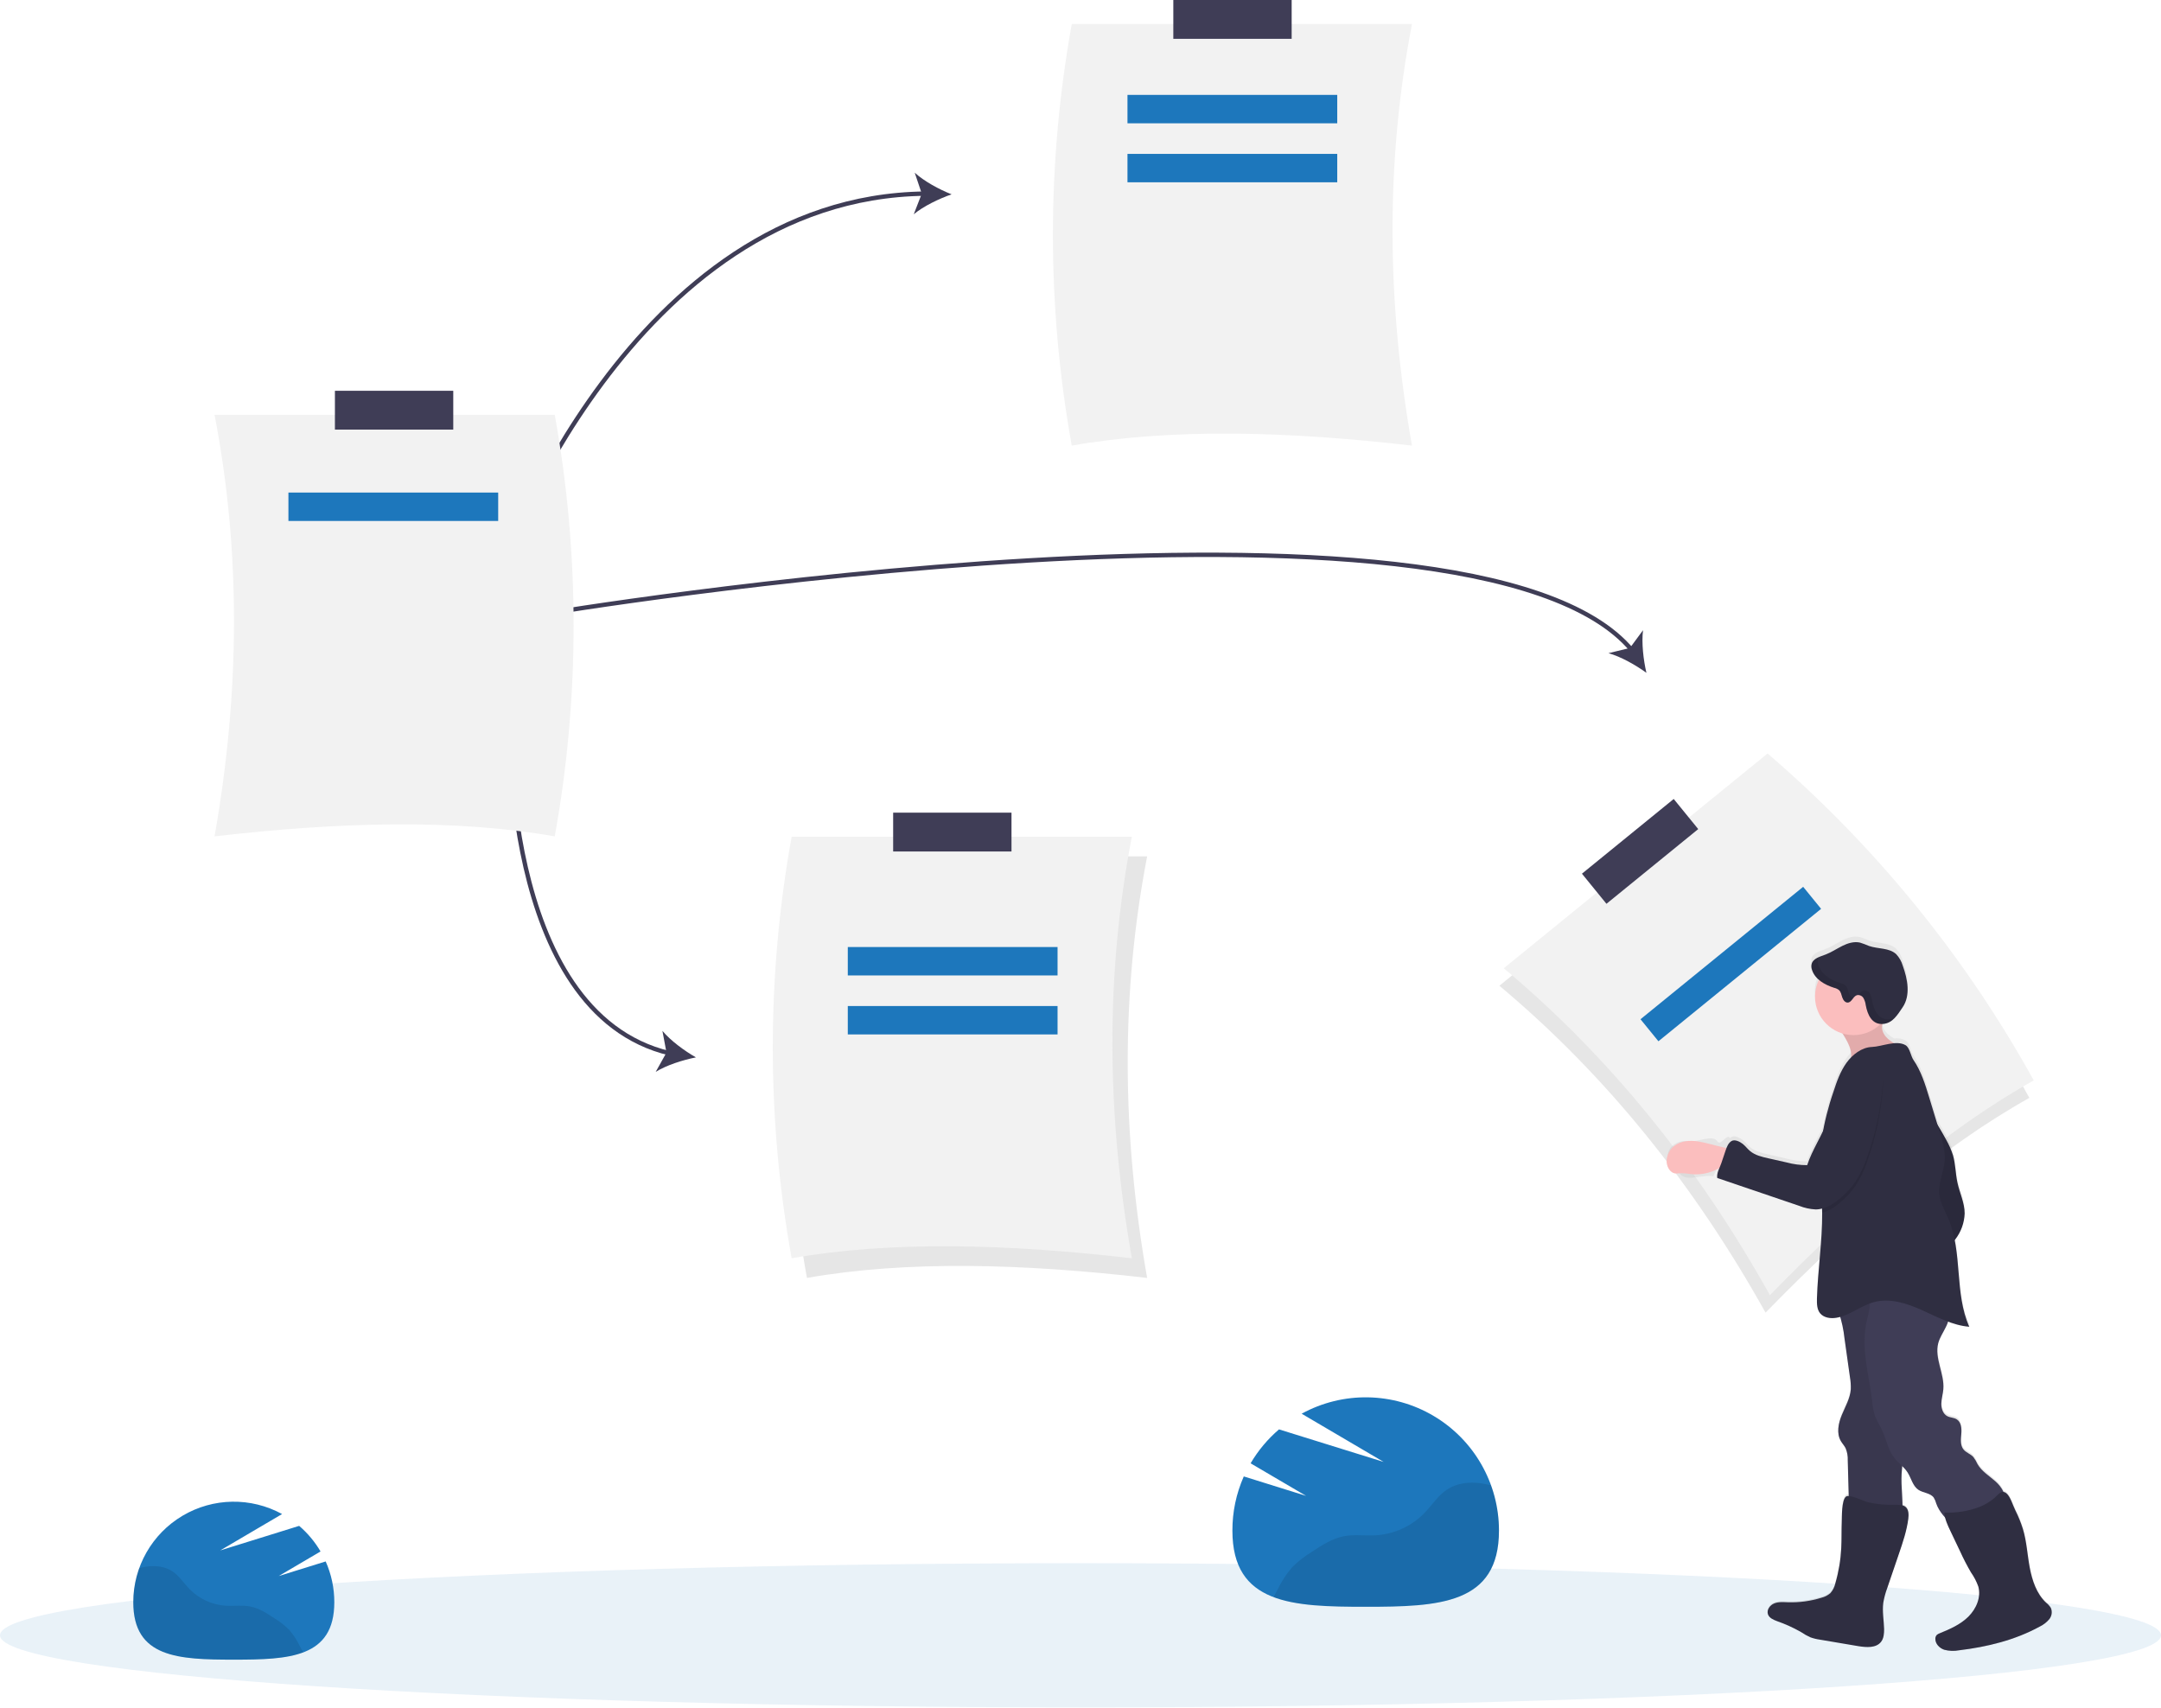
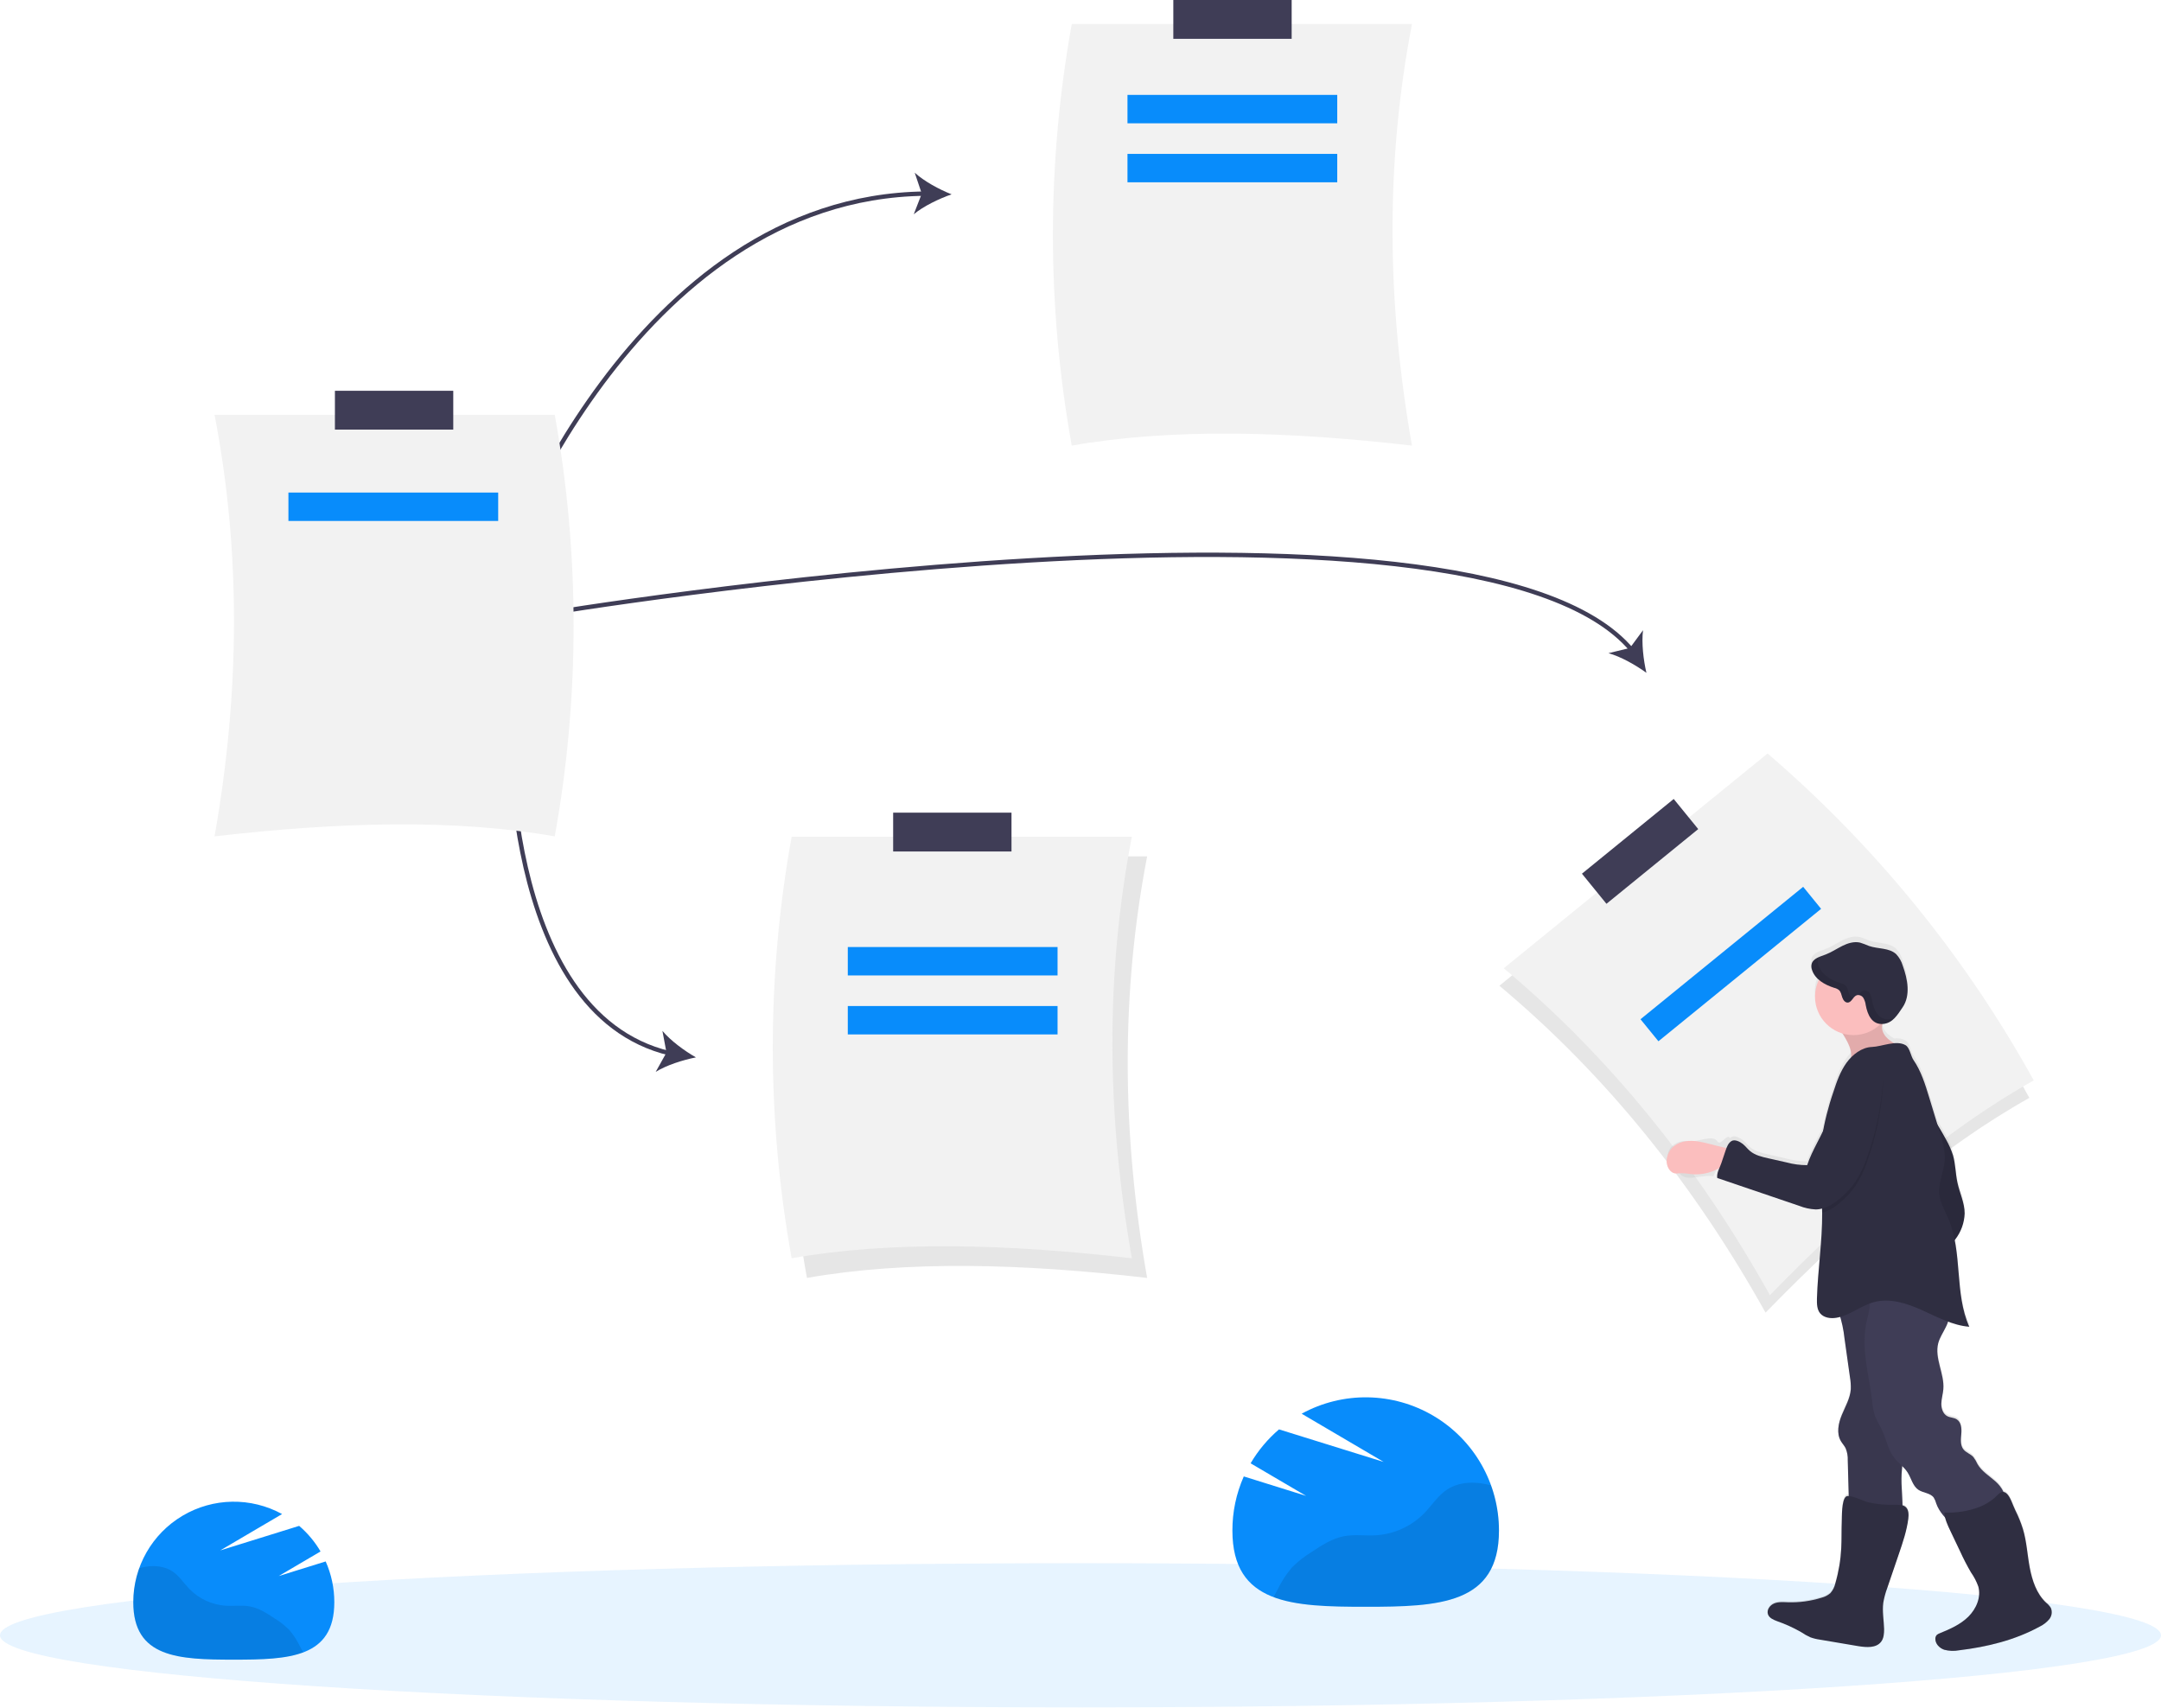
<svg xmlns="http://www.w3.org/2000/svg" id="ff6c2c6f-bb99-48ca-bf0f-ae1c98c215e0" data-name="Layer 1" width="989" height="781.43" viewBox="0 0 989 781.43">
  <defs>
    <linearGradient id="a6110406-8b9c-48da-9b9b-78691cfdbd93" x1="949.45" y1="825.55" x2="949.45" y2="497.17" gradientTransform="translate(-20.24 29.65) rotate(-2.31)" gradientUnits="userSpaceOnUse">
      <stop offset="0" stop-color="gray" stop-opacity="0.25" />
      <stop offset="0.54" stop-color="gray" stop-opacity="0.12" />
      <stop offset="1" stop-color="gray" stop-opacity="0.1" />
    </linearGradient>
  </defs>
  <path d="M596,263.22c45.59-8,98.57-6.61,155.7,0-11.59-65.73-12.12-130.11,0-192.93H596A543.76,543.76,0,0,0,596,263.22Z" transform="translate(-105.5 -59.28)" fill="#f2f2f2" />
  <rect x="642.48" y="59.28" width="54.16" height="17.77" transform="translate(1233.62 77.05) rotate(-180)" fill="#3f3d56" />
  <path d="M474.8,644.15c45.59-8,98.57-6.61,155.7,0-11.59-65.73-12.12-130.11,0-192.93H474.8A543.76,543.76,0,0,0,474.8,644.15Z" transform="translate(-105.5 -59.28)" opacity="0.1" />
  <path d="M467.8,635.15c45.59-8,98.57-6.61,155.7,0-11.59-65.73-12.12-130.11,0-192.93H467.8A543.76,543.76,0,0,0,467.8,635.15Z" transform="translate(-105.5 -59.28)" fill="#f2f2f2" />
  <rect x="514.26" y="431.22" width="54.16" height="17.77" transform="translate(977.18 820.92) rotate(-180)" fill="#3f3d56" />
  <path d="M334,320.22S394.39,149.41,528.93,147.9" transform="translate(-105.5 -59.28)" fill="none" stroke="#3f3d56" stroke-miterlimit="10" stroke-width="2" />
  <path d="M541,148.22c-5.73,2-12.85,5.41-17.31,9.12l3.66-9.43-3.22-9.59C528.41,142.23,535.37,146,541,148.22Z" transform="translate(-105.5 -59.28)" fill="#3f3d56" />
  <path d="M339,385.22s-5.46,137.44,73.06,156.15" transform="translate(-105.5 -59.28)" fill="none" stroke="#3f3d56" stroke-miterlimit="10" stroke-width="2" />
  <path d="M424,543.22c-5.95,1.16-13.48,3.57-18.41,6.62l4.93-8.83-1.86-9.94C412.36,535.53,418.73,540.22,424,543.22Z" transform="translate(-105.5 -59.28)" fill="#3f3d56" />
  <path d="M355,340.22S779.62,269.44,852.49,357" transform="translate(-105.5 -59.28)" fill="none" stroke="#3f3d56" stroke-miterlimit="10" stroke-width="2" />
  <path d="M859,367.22c-4.9-3.57-11.79-7.46-17.37-9l9.82-2.39,6-8.13C856.72,353.46,857.62,361.32,859,367.22Z" transform="translate(-105.5 -59.28)" fill="#3f3d56" />
  <g opacity="0.1">
-     <ellipse cx="494.5" cy="748.43" rx="494.5" ry="33" fill="#1d77bc" />
+     <ellipse cx="494.5" cy="748.43" rx="494.5" ry="33" fill="#088cfb" />
  </g>
  <path d="M1034.26,561.74c-40.39,22.6-80.61,57.11-120.74,98.3C881,601.76,840.78,551.5,791.71,510.43l120.74-98.3A543.88,543.88,0,0,1,1034.26,561.74Z" transform="translate(-105.5 -59.28)" opacity="0.1" />
  <path d="M1036.26,553.74c-40.39,22.6-80.61,57.11-120.74,98.3C883,593.76,842.78,543.5,793.71,502.43l120.74-98.3A543.88,543.88,0,0,1,1036.26,553.74Z" transform="translate(-105.5 -59.28)" fill="#f2f2f2" />
  <rect x="829.01" y="440.03" width="54.16" height="17.77" transform="translate(-196.72 582.02) rotate(-39.15)" fill="#3f3d56" />
-   <rect x="849.61" y="493.97" width="96" height="13" transform="translate(-219.95 619.81) rotate(-39.15)" fill="#1d77bc" />
+   <rect x="849.61" y="493.97" width="96" height="13" transform="translate(-219.95 619.81) rotate(-39.15)" fill="#088cfb" />
  <path d="M1044.15,795a9.78,9.78,0,0,0-2.17-2.42c-4.37-4.12-6.4-10.19-7.48-16.12s-1.39-12-3.12-17.82a59.18,59.18,0,0,0-3.52-8.67c-1-2.13-2.26-6.33-4.09-7.82a2.83,2.83,0,0,0-1.26-.62,14.71,14.71,0,0,0-3.62-4.81c-2.86-2.59-6.35-4.65-8.26-8a18,18,0,0,0-1.93-3.3c-1.29-1.42-3.33-2-4.52-3.5-1.55-1.94-1.2-4.71-1-7.19s0-5.43-2.14-6.72c-1.28-.79-2.93-.72-4.26-1.41-2-1-2.79-3.53-2.75-5.78s.74-4.44.92-6.68c.56-7.16-4.16-14.28-2.34-21.22.69-2.63,2.27-4.92,3.44-7.36a16.1,16.1,0,0,0,1-2.54,35.35,35.35,0,0,0,9.74,2.34c-5.51-12.35-4.11-26.72-6.68-40l.33-.46a20.78,20.78,0,0,0,4.22-11.85c0-5-2.31-9.57-3.35-14.4-.89-4.12-.85-8.41-2-12.46a37.65,37.65,0,0,0-3.16-7.22q-1.87-3.46-3.93-6.82-1.92-6.36-3.85-12.72c-1.8-6-3.65-12-7.15-17.14-1.28-1.89-1.67-5.7-3.64-6.85a8.81,8.81,0,0,0-5.2-.9c-2.78-1.56-5.22-3.81-5.57-6.89a6.65,6.65,0,0,1,.2-2l.34,0c4.4-.41,6.63-4.29,8.92-7.68,3.7-5.51,2.29-12.95,0-19.21a13.08,13.08,0,0,0-3-5.29c-3.21-3-8.29-2.33-12.43-3.78a40.15,40.15,0,0,0-4.11-1.55c-2.75-.65-5.63.25-8.15,1.52s-4.87,2.91-7.51,3.92-5.9,1.79-6.55,4.5a5,5,0,0,0,.22,2.73,10.2,10.2,0,0,0,3.09,4.45,17.82,17.82,0,0,0,10.87,24.83c.76,1.21,1.47,2.45,2.12,3.73,1.16,2.24,2.14,4.88,1.74,7.28a22.35,22.35,0,0,0-2,2.44c-2.87,4-4.5,8.7-6,13.37a141.37,141.37,0,0,0-4.83,18.28c-2.44,5.18-5.42,10.14-7.19,15.59a35.2,35.2,0,0,1-9.38-1.25l-8.44-1.92c-2.94-.66-6-1.39-8.3-3.32-1.22-1-2.17-2.33-3.41-3.33s-3.73-2.15-5.09-1.33a4,4,0,0,0-.69.53c-1.24-2.51-4.28,3.89-5.72,1.52-2.06-3.41-9.29.54-13.19-.1a9.25,9.25,0,0,0-6.79,1.57c-2.28,1.63-3.71,5-2,7.28a12.51,12.51,0,0,0,1.39,1.43,28.59,28.59,0,0,1,3.09,4.28c3.08,4.43,10.17.52,15.55,1.54-.12.34,3.77-8.09,3.65-7.74-.71,2.07-2.22,4.59-1.84,6.75l37.54,12.85a22.86,22.86,0,0,0,7.56,1.66,12.71,12.71,0,0,0,3-.39l0,1.92v.07c.1,13.19-2,26.3-2.39,39.48-.07,2.4,0,5,1.52,6.88,1.7,2.06,4.72,2.46,7.35,2a16.65,16.65,0,0,0,1.86-.41,69.19,69.19,0,0,1,1.92,10.1l2.49,17.76a27.09,27.09,0,0,1,.39,5.54c-.29,4.18-2.5,7.94-4.1,11.81s-2.55,8.49-.45,12.11c.66,1.12,1.57,2.08,2.16,3.24a13.1,13.1,0,0,1,1,5.67q.23,8.1.44,16.18a1.89,1.89,0,0,0-1.26.26c-2.08,1.61-1.85,9.33-2,11.72-.16,4,0,8.08-.22,12.12a72.32,72.32,0,0,1-2.68,16.13,10.29,10.29,0,0,1-2.29,4.61,9.86,9.86,0,0,1-4.07,2.11,46.48,46.48,0,0,1-15.41,2.09c-2.11-.06-4.31-.27-6.27.54s-3.54,3-2.83,5c.61,1.68,2.46,2.48,4.13,3.11a66.29,66.29,0,0,1,11,5,30.8,30.8,0,0,0,4.25,2.42,21.91,21.91,0,0,0,4.38,1.08l17.73,3c3.63.63,8,1,10.31-2,1.25-1.62,1.43-3.82,1.37-5.87-.1-4-.9-8.08-.38-12.07a37.24,37.24,0,0,1,1.86-6.94L974.58,770c1.78-5.27,3.58-10.58,4.27-16.1.25-2,.23-4.27-1.3-5.53a3.69,3.69,0,0,0-1.32-.68c-.06-4.82-.69-9.64-.42-14.46.07-1.21.19-2.41.29-3.61a17.21,17.21,0,0,1,2.47,2.92c1.71,2.67,2.34,6.21,4.95,8,2.22,1.51,5.51,1.44,7.07,3.64a10.34,10.34,0,0,1,1.12,2.7,19.37,19.37,0,0,0,4,6.36,32.28,32.28,0,0,0,2.47,6.34l4.4,9.3a106,106,0,0,0,5,9.77,27.75,27.75,0,0,1,3.35,6.46c1.41,4.95-.89,10.37-4.53,14s-8.44,5.73-13.17,7.68a3.58,3.58,0,0,0-1.34.8,2.59,2.59,0,0,0-.61,1.74c0,2.31,1.9,4.28,4.08,5a15.55,15.55,0,0,0,6.83.25c12.78-1.55,25.52-4.68,36.82-10.88a13.21,13.21,0,0,0,4.39-3.39A5.13,5.13,0,0,0,1044.15,795Z" transform="translate(-105.5 -59.28)" fill="url(#a6110406-8b9c-48da-9b9b-78691cfdbd93)" />
  <path d="M990.14,570.78q3.2,4.9,6,10.06A37.17,37.17,0,0,1,999.3,588c1.16,4,1.13,8.27,2,12.36,1,4.8,3.34,9.38,3.34,14.29a20.56,20.56,0,0,1-4.22,11.76,56.28,56.28,0,0,1-8.82,9.11,187.68,187.68,0,0,1-12.48-61.21c-.1-2.91-.12-5.9.94-8.61.65-1.69,3.77-6.35,5.78-4.52.73.67.92,3.68,1.37,4.69A36.86,36.86,0,0,0,990.14,570.78Z" transform="translate(-105.5 -59.28)" fill="#2f2e41" />
  <path d="M990.14,570.78q3.2,4.9,6,10.06A37.17,37.17,0,0,1,999.3,588c1.16,4,1.13,8.27,2,12.36,1,4.8,3.34,9.38,3.34,14.29a20.56,20.56,0,0,1-4.22,11.76,56.28,56.28,0,0,1-8.82,9.11,187.68,187.68,0,0,1-12.48-61.21c-.1-2.91-.12-5.9.94-8.61.65-1.69,3.77-6.35,5.78-4.52.73.67.92,3.68,1.37,4.69A36.86,36.86,0,0,0,990.14,570.78Z" transform="translate(-105.5 -59.28)" opacity="0.1" />
  <path d="M882.79,581.7c-3.91-.64-8.25-.33-11.29,2.21a9.32,9.32,0,0,0-3.24,6.16c-.26,2.78,1.35,6.06,4.13,6.28a13.17,13.17,0,0,0,2-.13,29.88,29.88,0,0,1,5.24.43,21.39,21.39,0,0,0,18.23-7.36c2.39-2.95-.76-4.29-3.58-4.89C890.42,583.58,886.65,582.34,882.79,581.7Z" transform="translate(-105.5 -59.28)" fill="#fbbebe" />
  <path d="M949.67,672l2.48,17.62a26.7,26.7,0,0,1,.38,5.5c-.29,4.15-2.5,7.88-4.09,11.72s-2.56,8.43-.45,12c.65,1.11,1.56,2.06,2.15,3.21a13,13,0,0,1,1,5.64l.68,25a157.33,157.33,0,0,0,23.18-.12,1.3,1.3,0,0,0,.84-.27,1.34,1.34,0,0,0,.29-.9c.34-5.85-.68-11.71-.35-17.56.12-2.14.42-4.28.46-6.42.12-8.71-4.18-17.24-2.88-25.86a57.51,57.51,0,0,1,1.6-6.43c4.11-14.95,3.24-30.76,2.33-46.24a1.1,1.1,0,0,0-.2-.71,1.13,1.13,0,0,0-.54-.29,28.48,28.48,0,0,0-25.78,4.91c-1.09.88-3.84,1.72-4.56,2.77-1,1.47.31,2.92.89,4.48A56.76,56.76,0,0,1,949.67,672Z" transform="translate(-105.5 -59.28)" fill="#3f3d56" />
  <path d="M949.67,672l2.48,17.62a26.7,26.7,0,0,1,.38,5.5c-.29,4.15-2.5,7.88-4.09,11.72s-2.56,8.43-.45,12c.65,1.11,1.56,2.06,2.15,3.21a13,13,0,0,1,1,5.64l.68,25a157.33,157.33,0,0,0,23.18-.12,1.3,1.3,0,0,0,.84-.27,1.34,1.34,0,0,0,.29-.9c.34-5.85-.68-11.71-.35-17.56.12-2.14.42-4.28.46-6.42.12-8.71-4.18-17.24-2.88-25.86a57.51,57.51,0,0,1,1.6-6.43c4.11-14.95,3.24-30.76,2.33-46.24a1.1,1.1,0,0,0-.2-.71,1.13,1.13,0,0,0-.54-.29,28.48,28.48,0,0,0-25.78,4.91c-1.09.88-3.84,1.72-4.56,2.77-1,1.47.31,2.92.89,4.48A56.76,56.76,0,0,1,949.67,672Z" transform="translate(-105.5 -59.28)" opacity="0.1" />
  <path d="M996,666.71c-1.17,2.43-2.74,4.7-3.44,7.31-1.82,6.89,2.89,14,2.33,21.06-.18,2.22-.87,4.4-.92,6.63s.77,4.7,2.75,5.73c1.33.69,3,.62,4.25,1.4,2.11,1.28,2.35,4.22,2.14,6.67s-.56,5.21,1,7.14c1.19,1.49,3.23,2.06,4.51,3.47a17.25,17.25,0,0,1,1.93,3.27c1.91,3.33,5.4,5.38,8.26,7.94s5.28,6.47,4,10.09c-.94,2.67-3.58,4.3-6.12,5.56a64.9,64.9,0,0,1-14.57,5.14,3.39,3.39,0,0,1-1.67.09,3.57,3.57,0,0,1-1.46-1c-2.95-2.88-6-5.91-7.36-9.81a10.21,10.21,0,0,0-1.12-2.68c-1.56-2.18-4.85-2.11-7.07-3.61-2.6-1.77-3.23-5.29-4.93-7.94s-4.19-4.22-6-6.56c-3.06-3.88-3.81-9.06-6-13.49a62.76,62.76,0,0,1-2.86-5.6,30.39,30.39,0,0,1-1.37-7.24c-1.41-11.67-5-23.44-2.74-35,.5-2.55,1.27-5,1.59-7.62.55-4.54-.32-9.17.35-13.7a3.73,3.73,0,0,1,1.51-2.9,4,4,0,0,1,1.72-.36,118.6,118.6,0,0,1,17.78.4c3,.3,6.36.91,8.16,3.35,1.53,2.1,1.45,4.92,1.94,7.47.61,3.13,2.2,4.85,3.87,7.31S997.27,664.17,996,666.71Z" transform="translate(-105.5 -59.28)" fill="#3f3d56" />
  <path d="M973,748c1.58,0,3.33-.1,4.55.91,1.52,1.24,1.54,3.53,1.3,5.48-.7,5.48-2.49,10.75-4.28,16l-5.32,15.6a37,37,0,0,0-1.86,6.89c-.52,4,.28,8,.38,12,0,2-.13,4.22-1.38,5.82-2.26,2.91-6.67,2.57-10.3,2l-17.71-3a21.09,21.09,0,0,1-4.38-1.08,28.69,28.69,0,0,1-4.25-2.39,65.38,65.38,0,0,0-11-5c-1.66-.63-3.52-1.42-4.12-3.09-.71-2,.87-4.19,2.83-5s4.15-.6,6.27-.53a46.72,46.72,0,0,0,15.4-2.09,9.84,9.84,0,0,0,4.06-2.09,10.1,10.1,0,0,0,2.29-4.57,70.25,70.25,0,0,0,2.68-16c.21-4,.07-8,.23-12,.1-2.38-.13-10,1.95-11.63,1.59-1.22,8.13,2.14,10.28,2.64A50,50,0,0,0,973,748Z" transform="translate(-105.5 -59.28)" fill="#2f2e41" />
  <path d="M1031.31,759.09c1.73,5.74,2,11.79,3.12,17.68s3.1,11.91,7.47,16a9.69,9.69,0,0,1,2.17,2.4,5.06,5.06,0,0,1-.75,5.23,13.23,13.23,0,0,1-4.39,3.36c-11.29,6.17-24,9.27-36.81,10.81a15.36,15.36,0,0,1-6.82-.24c-2.18-.74-4.11-2.7-4.07-5a2.53,2.53,0,0,1,.6-1.72,3.62,3.62,0,0,1,1.35-.8c4.72-1.93,9.51-4,13.16-7.62s5.94-9,4.53-13.86a27,27,0,0,0-3.35-6.41,108.53,108.53,0,0,1-5-9.7l-4.4-9.23c-1.29-2.7-2.59-5.48-2.81-8.46a40.42,40.42,0,0,0,16.22-2.6,25.24,25.24,0,0,0,6.67-4c1.7-1.42,3.25-4.07,5.54-2.21,1.84,1.48,3,5.64,4.08,7.76A57.3,57.3,0,0,1,1031.31,759.09Z" transform="translate(-105.5 -59.28)" fill="#2f2e41" />
  <path d="M966.83,529.91c.44,3.83,4.16,6.37,7.71,7.88L952.07,545c1.45-2.78.28-6.17-1.16-9a50.1,50.1,0,0,0-4-6.4c-.22-.32-.47-.71-.31-1.06a1.12,1.12,0,0,1,.63-.49c4.62-2.06,9.38-4.19,14.43-4.94,1.46-.22,4.22-.8,5.31.68S966.62,528.14,966.83,529.91Z" transform="translate(-105.5 -59.28)" fill="#fbbebe" />
  <path d="M966.83,529.91c.44,3.83,4.16,6.37,7.71,7.88L952.07,545c1.45-2.78.28-6.17-1.16-9a50.1,50.1,0,0,0-4-6.4c-.22-.32-.47-.71-.31-1.06a1.12,1.12,0,0,1,.63-.49c4.62-2.06,9.38-4.19,14.43-4.94,1.46-.22,4.22-.8,5.31.68S966.62,528.14,966.83,529.91Z" transform="translate(-105.5 -59.28)" opacity="0.1" />
  <circle cx="848.27" cy="456.12" r="17.62" fill="#fbbebe" />
  <path d="M938.54,660.4c1.71,2,4.72,2.44,7.35,2,6.15-1,11.18-5.53,17.2-7.17,7.38-2,15.19.58,22.16,3.72s13.9,6.95,21.52,7.55c-6.89-15.36-2.95-33.85-9.54-49.34-1.61-3.79-3.86-7.44-4.22-11.54-.45-5.09,2.09-10,2.48-15.06.36-4.51-1-9-2.3-13.29q-2.41-7.92-4.82-15.85c-1.8-5.91-3.65-11.91-7.14-17-1.29-1.87-1.68-5.65-3.64-6.79-4.28-2.47-10.77.65-15.41.82s-8.87,3.47-11.58,7.19c-2.87,4-4.5,8.64-6,13.28a125.91,125.91,0,0,0-5.33,21.23c-.15,1.08-.28,2.16-.38,3.25-1,10.27.46,20.6.54,30.91v.07c.1,13.09-2,26.1-2.39,39.18C937,656,937,658.57,938.54,660.4Z" transform="translate(-105.5 -59.28)" fill="#2f2e41" />
  <path d="M939.42,614.32c3.45-.87,6.57-3.1,9.25-5.53a39,39,0,0,0,6.14-6.95,50.14,50.14,0,0,0,5.29-11.17,129.16,129.16,0,0,0,7-32.27c.26-3,.34-6.21-1.45-8.59a7.24,7.24,0,0,0-8.75-2.13c-2.36,1.16-3.89,3.49-5.31,5.71-2.81,4.43-5.64,8.9-7.45,13.82-.8,2.18-1.39,4.43-2.17,6.62a62,62,0,0,1-2.74,6.33c-.15,1.08-.28,2.16-.38,3.25C937.92,593.68,939.34,604,939.42,614.32Z" transform="translate(-105.5 -59.28)" opacity="0.1" />
  <path d="M965.6,547.91c1.79,2.38,1.71,5.63,1.46,8.59a129.35,129.35,0,0,1-7,32.28,49.43,49.43,0,0,1-5.29,11.16,38.67,38.67,0,0,1-6.14,6.95c-3.4,3.11-7.54,5.87-12.15,5.92a23.42,23.42,0,0,1-7.56-1.65l-37.51-12.75c-.38-2.14,1.13-4.63,1.84-6.69l2-5.94c.57-1.64,1.23-3.4,2.72-4.29s3.85.33,5.09,1.31,2.18,2.3,3.4,3.31c2.31,1.92,5.36,2.63,8.3,3.29l8.43,1.9a35.6,35.6,0,0,0,9.38,1.24c2.35-7.17,6.82-13.5,9.35-20.61.78-2.19,1.37-4.44,2.18-6.61,1.8-4.93,4.64-9.4,7.45-13.82,1.41-2.23,2.94-4.56,5.31-5.71A7.21,7.21,0,0,1,965.6,547.91Z" transform="translate(-105.5 -59.28)" fill="#2f2e41" />
  <path d="M959.39,519.37a9,9,0,0,0-1.06-3.3,2.79,2.79,0,0,0-3-1.32c-1.76.55-2.35,3.28-4.19,3.37-1.24.06-2.13-1.2-2.52-2.39s-.6-2.52-1.53-3.36a5.68,5.68,0,0,0-2.18-1c-4.27-1.35-8.68-3.85-10.1-8.1a4.83,4.83,0,0,1-.23-2.71c.65-2.69,4-3.49,6.55-4.47s5-2.63,7.5-3.88,5.4-2.16,8.15-1.52a42.56,42.56,0,0,1,4.11,1.54c4.14,1.43,9.21.76,12.42,3.75a12.93,12.93,0,0,1,3,5.25c2.24,6.21,3.66,13.59-.05,19.06-2.29,3.37-4.51,7.22-8.91,7.62C962.23,528.36,960.2,523.69,959.39,519.37Z" transform="translate(-105.5 -59.28)" fill="#2f2e41" />
  <g opacity="0.1">
    <path d="M951.57,513.61c-.39-1.18-.6-2.52-1.52-3.36a5.68,5.68,0,0,0-2.18-1c-4.28-1.35-8.68-3.85-10.11-8.1a4.92,4.92,0,0,1-.22-2.71,3.56,3.56,0,0,1,.53-1.19c-1.63.71-3.05,1.65-3.45,3.31a4.83,4.83,0,0,0,.23,2.71c1.42,4.25,5.83,6.75,10.1,8.1a5.68,5.68,0,0,1,2.18,1c.93.84,1.13,2.18,1.53,3.36s1.28,2.45,2.52,2.39,1.84-1.19,2.63-2.15C952.72,515.84,951.93,514.7,951.57,513.61Z" transform="translate(-105.5 -59.28)" />
    <path d="M970.29,525.77c-5.14.47-7.17-4.2-8-8.52a8.65,8.65,0,0,0-1-3.29,2.8,2.8,0,0,0-3-1.33c-.95.3-1.56,1.24-2.21,2a3,3,0,0,1,2.26,1.39,9,9,0,0,1,1.06,3.3c.81,4.32,2.84,9,8,8.52a8.2,8.2,0,0,0,5.28-2.73A7.45,7.45,0,0,1,970.29,525.77Z" transform="translate(-105.5 -59.28)" />
  </g>
  <path d="M359.39,442.06c-45.58-8-98.57-6.6-155.7,0,11.59-65.72,12.13-130.1,0-192.93h155.7A543.76,543.76,0,0,1,359.39,442.06Z" transform="translate(-105.5 -59.28)" fill="#f2f2f2" />
  <rect x="153.28" y="178.85" width="54.16" height="17.77" fill="#3f3d56" />
-   <rect x="388" y="433.43" width="96" height="13" fill="#1d77bc" />
-   <rect x="388" y="460.43" width="96" height="13" fill="#1d77bc" />
-   <rect x="516" y="43.43" width="96" height="13" fill="#1d77bc" />
-   <rect x="516" y="70.43" width="96" height="13" fill="#1d77bc" />
-   <rect x="132" y="225.43" width="96" height="13" fill="#1d77bc" />
-   <path d="M233.06,780.59l19.14-11.25a46,46,0,0,0-9.79-11.71L206.3,768.86l28.3-16.64a46,46,0,0,0-68.1,40.35c0,25.41,20.59,26.29,46,26.29s46-.88,46-26.29a45.75,45.75,0,0,0-3.95-18.66Z" transform="translate(-105.5 -59.28)" fill="#1d77bc" />
+   <rect x="388" y="433.43" width="96" height="13" fill="#088cfb" />
+   <rect x="388" y="460.43" width="96" height="13" fill="#088cfb" />
+   <rect x="516" y="43.43" width="96" height="13" fill="#088cfb" />
+   <rect x="516" y="70.43" width="96" height="13" fill="#088cfb" />
+   <rect x="132" y="225.43" width="96" height="13" fill="#088cfb" />
+   <path d="M233.06,780.59l19.14-11.25a46,46,0,0,0-9.79-11.71L206.3,768.86l28.3-16.64a46,46,0,0,0-68.1,40.35c0,25.41,20.59,26.29,46,26.29s46-.88,46-26.29a45.75,45.75,0,0,0-3.95-18.66Z" transform="translate(-105.5 -59.28)" fill="#088cfb" />
  <path d="M237.93,805.29a35.81,35.81,0,0,0-6.78-5.33c-3.48-2.31-7.07-4.66-11.17-5.45-3.6-.68-7.31-.1-11-.31a25.71,25.71,0,0,1-16.81-7.7c-2.61-2.71-4.67-6-7.81-8.09-3.39-2.23-7.69-2.71-11.71-2.15a29.07,29.07,0,0,0-3.46.71,45.8,45.8,0,0,0-2.72,15.6c0,25.41,20.59,26.29,46,26.29,12.33,0,23.52-.21,31.78-3.33L242.9,813A35.89,35.89,0,0,0,237.93,805.29Z" transform="translate(-105.5 -59.28)" opacity="0.1" />
-   <path d="M703.24,743.9,677.85,729a61.22,61.22,0,0,1,13-15.53l47.89,14.89-37.53-22.06a61,61,0,0,1,90.31,53.51c0,33.69-27.31,34.85-61,34.85s-61-1.16-61-34.85A60.77,60.77,0,0,1,674.73,735Z" transform="translate(-105.5 -59.28)" fill="#1d77bc" />
+   <path d="M703.24,743.9,677.85,729a61.22,61.22,0,0,1,13-15.53l47.89,14.89-37.53-22.06a61,61,0,0,1,90.31,53.51c0,33.69-27.31,34.85-61,34.85s-61-1.16-61-34.85A60.77,60.77,0,0,1,674.73,735Z" transform="translate(-105.5 -59.28)" fill="#088cfb" />
  <path d="M696.77,776.65a48.63,48.63,0,0,1,9-7.07c4.61-3.05,9.38-6.18,14.81-7.22,4.77-.91,9.69-.14,14.54-.42a34,34,0,0,0,22.3-10.21c3.46-3.59,6.19-8,10.36-10.73,4.49-3,10.19-3.58,15.52-2.85a42.61,42.61,0,0,1,4.6.94,60.89,60.89,0,0,1,3.6,20.7c0,33.69-27.31,34.85-61,34.85-16.35,0-31.19-.27-42.15-4.4l1.83-3.42A48.05,48.05,0,0,1,696.77,776.65Z" transform="translate(-105.5 -59.28)" opacity="0.1" />
</svg>
